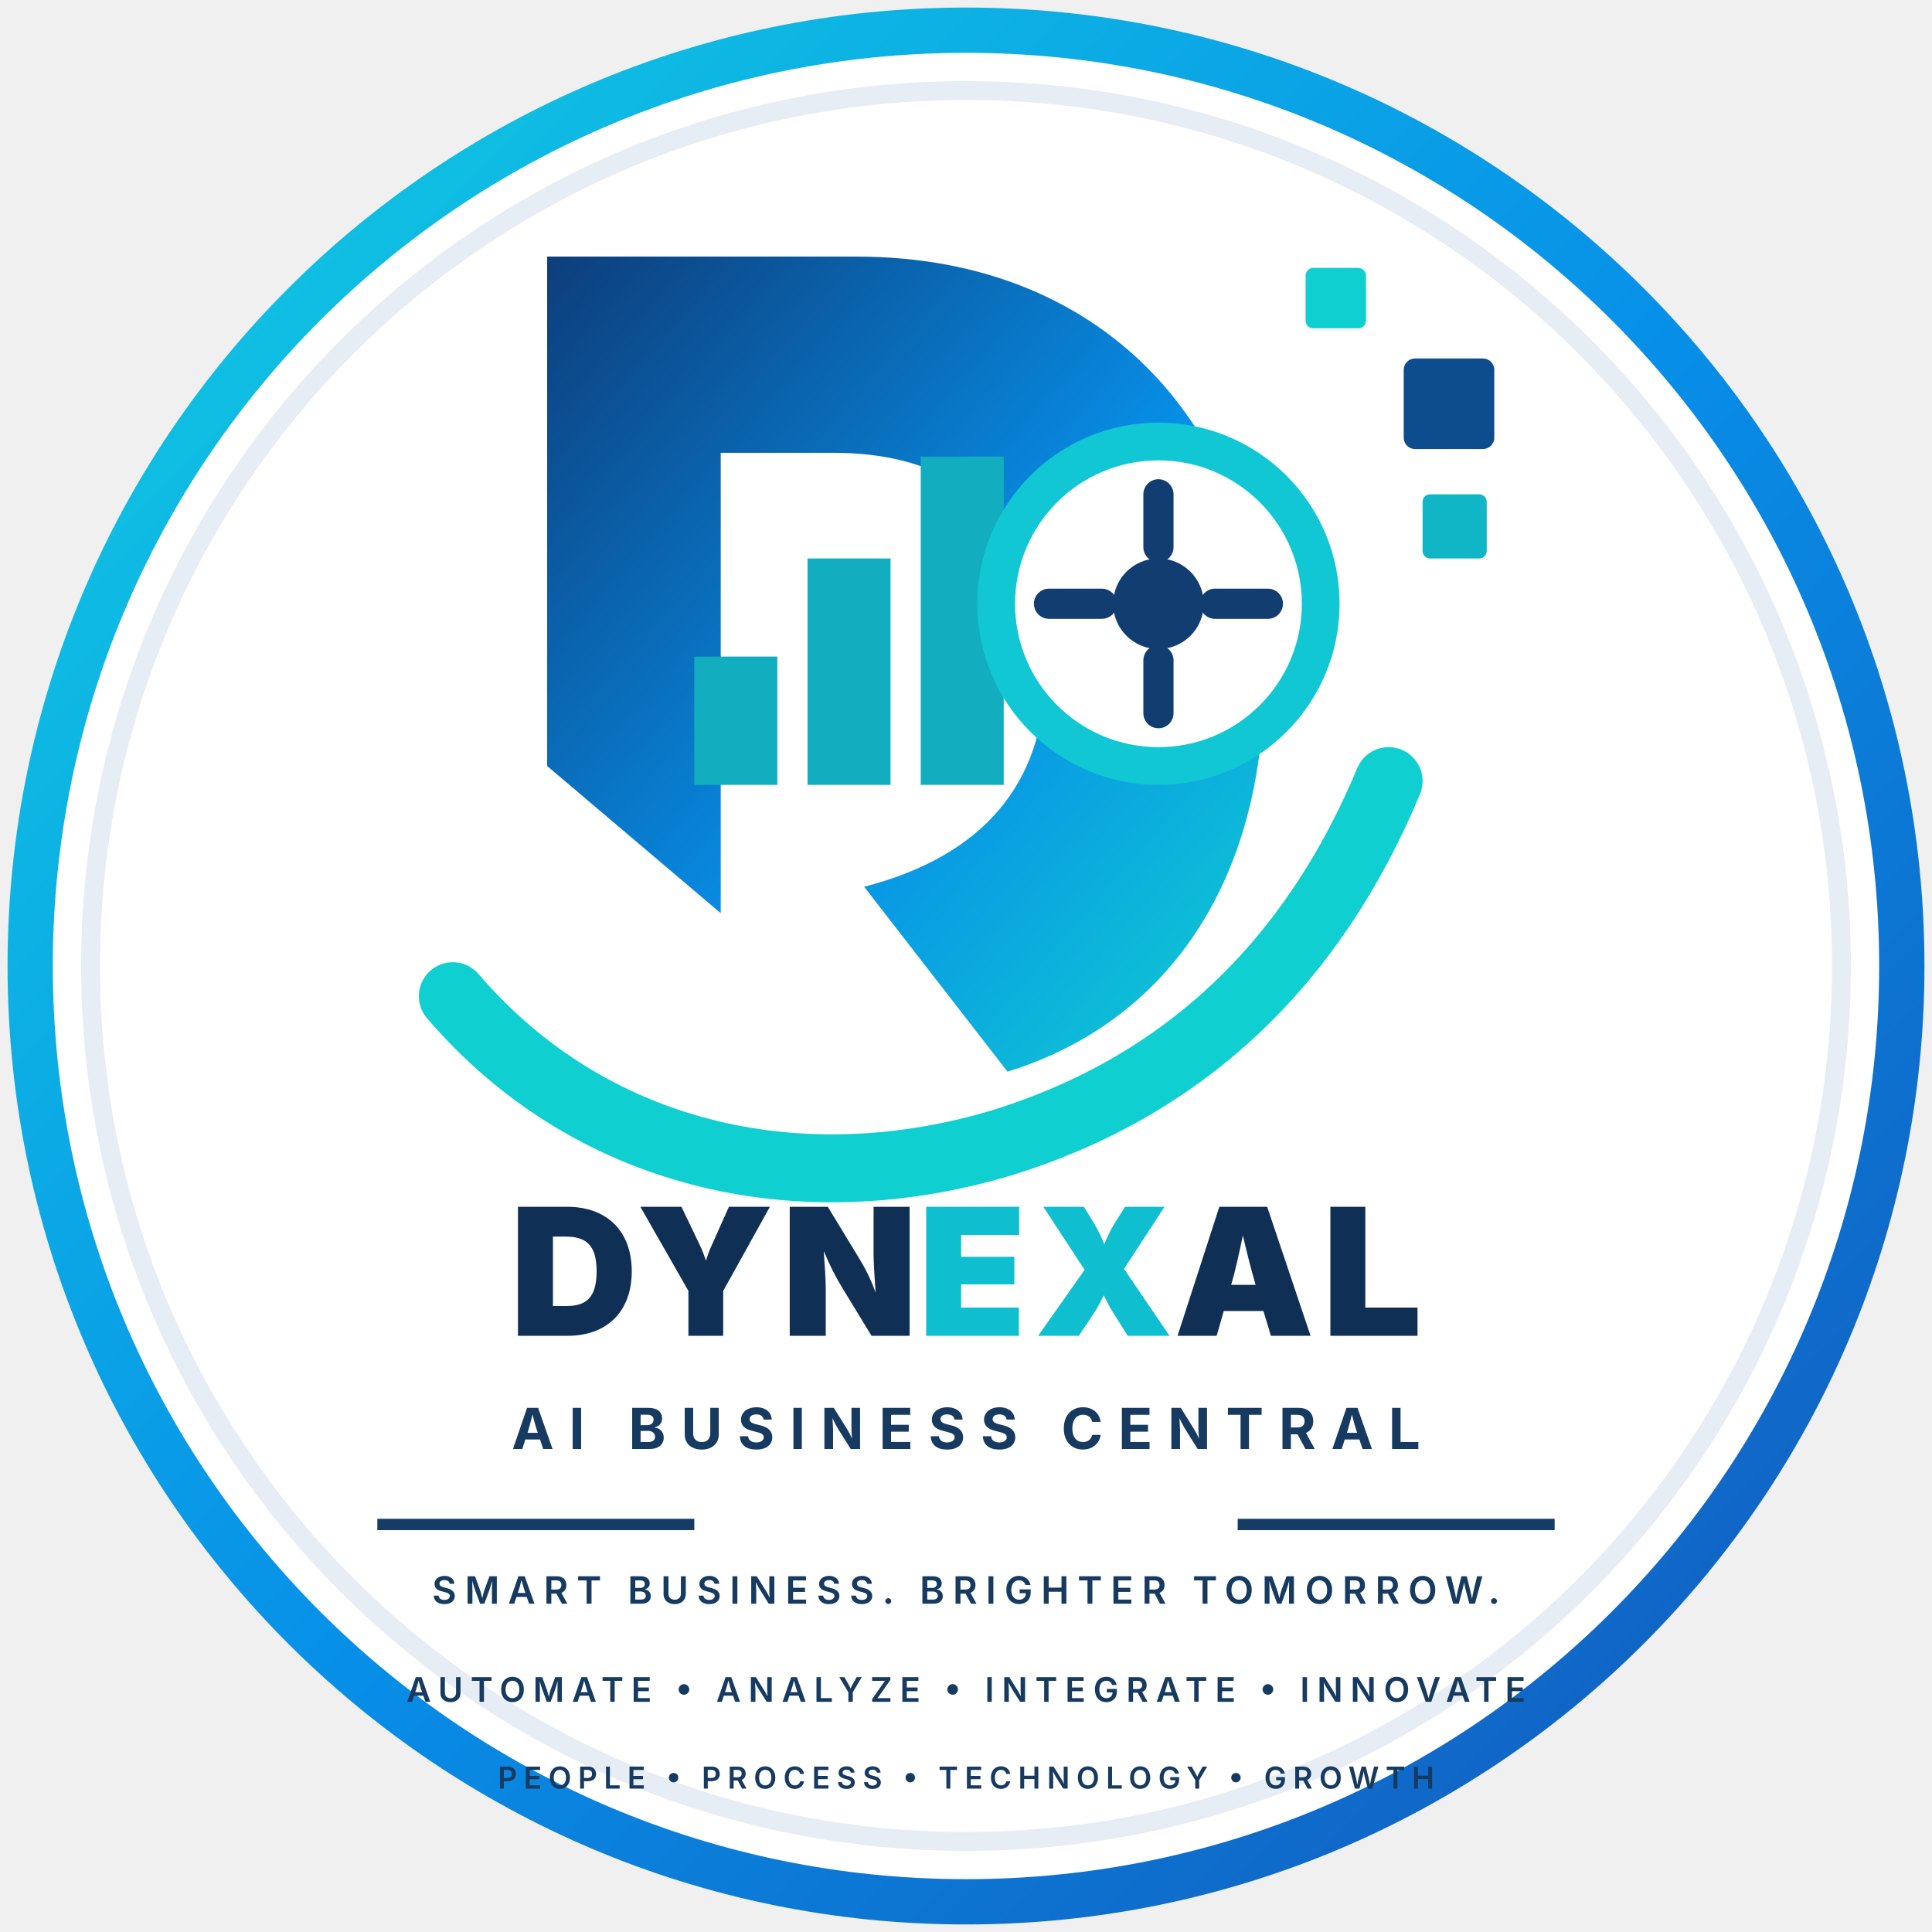
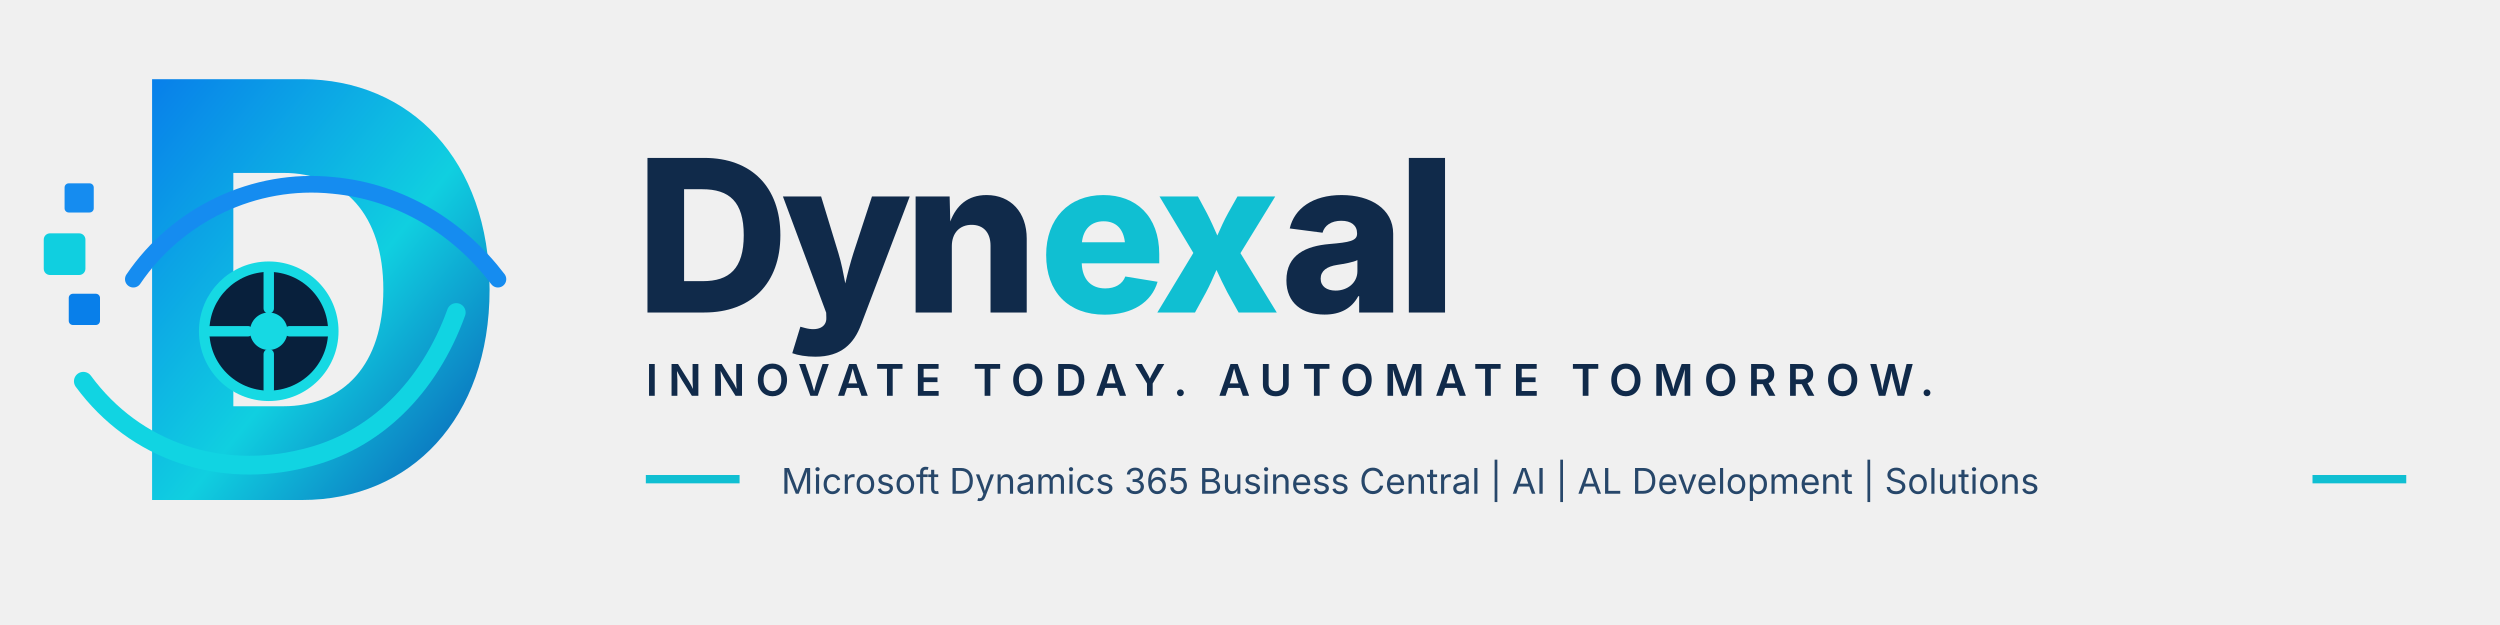
- <svg xmlns="http://www.w3.org/2000/svg" viewBox="0 0 512 512" role="img" aria-labelledby="title desc">
+ <svg xmlns="http://www.w3.org/2000/svg" viewBox="0 0 1200 300" role="img" aria-labelledby="title desc">
  <defs>
-     <linearGradient id="ring" x1="0" y1="0" x2="1" y2="1">
-       <stop offset="0" stop-color="#12cfe0" />
-       <stop offset=".52" stop-color="#078fe8" />
-       <stop offset="1" stop-color="#1455b8" />
-     </linearGradient>
-     <linearGradient id="mark" x1="0" y1="0" x2="1" y2="1">
-       <stop offset="0" stop-color="#0d3e7b" />
-       <stop offset=".55" stop-color="#078fe8" />
-       <stop offset="1" stop-color="#10cfd0" />
+     <linearGradient id="g" x1="0" y1="0" x2="1" y2="1">
+       <stop offset="0" stop-color="#087FEA" />
+       <stop offset="0.55" stop-color="#10CFE0" />
+       <stop offset="1" stop-color="#0A58B5" />
    </linearGradient>
  </defs>
-   <circle cx="256" cy="256" r="248" fill="#fff" stroke="url(#ring)" stroke-width="12" />
-   <circle cx="256" cy="256" r="232" fill="none" stroke="#e7edf4" stroke-width="5" />
-   <g transform="translate(0,-8)">
-     <path d="M145 76h82c67 0 108 47 108 112 0 54-26 91-68 104l-38-49c31-8 48-27 48-57 0-37-20-58-56-58h-30v122l-46-39z" fill="url(#mark)" />
-     <path d="M120 272c36 42 91 55 145 39 49-15 83-48 103-96" fill="none" stroke="#10cfd0" stroke-width="18" stroke-linecap="round" />
-     <path d="M184 216v-34h22v34zM214 216v-60h22v60zM244 216v-87h22v87z" fill="#12aebf" />
-     <circle cx="307" cy="168" r="43" fill="#fff" stroke="#11c7d4" stroke-width="10" />
-     <circle cx="307" cy="168" r="12" fill="#123d70" />
-     <path d="M307 139v14M307 183v14M278 168h14M322 168h14" stroke="#123d70" stroke-width="8" stroke-linecap="round" />
-     <rect x="346" y="79" width="16" height="16" rx="2" fill="#10cfd0" />
-     <rect x="372" y="103" width="24" height="24" rx="3" fill="#0d4c8d" />
-     <rect x="377" y="139" width="17" height="17" rx="2" fill="#10b6c6" />
+   <g transform="translate(18 30)">
+     <path d="M55 8h72c52 0 90 39 90 101s-38 101-90 101H55V8Zm39 45v112h24c29 0 48-20 48-56s-19-56-48-56H94Z" fill="url(#g)" />
+     <path d="M22 153c25 34 66 47 106 37 34-8 60-34 73-70" fill="none" stroke="#11D4E2" stroke-width="9" stroke-linecap="round" />
+     <path d="M46 104c21-31 58-49 96-45 32 3 60 20 79 45" fill="none" stroke="#158CF0" stroke-width="8" stroke-linecap="round" />
+     <circle cx="111" cy="129" r="31" fill="#08203C" stroke="#16D9E3" stroke-width="5" />
+     <circle cx="111" cy="129" r="9" fill="#16D9E3" />
+     <path d="M111 101v17M111 140v17M83 129h18M121 129h18" stroke="#16D9E3" stroke-width="5" stroke-linecap="round" />
+     <rect x="13" y="58" width="14" height="14" rx="2" fill="#158CF0" />
+     <rect x="3" y="82" width="20" height="20" rx="3" fill="#10CFE0" />
+     <rect x="15" y="111" width="15" height="15" rx="2" fill="#087FEA" />
  </g>
-   <text x="256" y="354" text-anchor="middle" font-family="Inter,Segoe UI,Arial,sans-serif" font-size="47" font-weight="900" letter-spacing="2" fill="#102f55">DYN<tspan fill="#10bfcf">EX</tspan>AL</text>
-   <text x="256" y="384" text-anchor="middle" font-family="Inter,Segoe UI,Arial,sans-serif" font-size="15" font-weight="700" letter-spacing="4" fill="#173a61">AI BUSINESS CENTRAL</text>
-   <line x1="100" y1="404" x2="184" y2="404" stroke="#153b67" stroke-width="3" />
-   <line x1="328" y1="404" x2="412" y2="404" stroke="#153b67" stroke-width="3" />
-   <text x="256" y="425" text-anchor="middle" font-family="Inter,Segoe UI,Arial,sans-serif" font-size="10" font-weight="600" letter-spacing="2.2" fill="#173a61">SMART BUSINESS. BRIGHTER TOMORROW.</text>
-   <text x="256" y="451" text-anchor="middle" font-family="Inter,Segoe UI,Arial,sans-serif" font-size="9" font-weight="600" letter-spacing="2" fill="#173a61">AUTOMATE  •  ANALYZE  •  INTEGRATE  •  INNOVATE</text>
-   <text x="256" y="474" text-anchor="middle" font-family="Inter,Segoe UI,Arial,sans-serif" font-size="8" font-weight="600" letter-spacing="1.7" fill="#173a61">PEOPLE  •  PROCESS  •  TECHNOLOGY  •  GROWTH</text>
+   <text x="305" y="150" font-family="Inter,Segoe UI,Arial,sans-serif" font-size="102" font-weight="800" letter-spacing="-4" fill="#102A4A">Dyn<tspan fill="#10BFD2">ex</tspan>al</text>
+   <text x="310" y="190" font-family="Inter,Segoe UI,Arial,sans-serif" font-size="21" font-weight="600" letter-spacing="5" fill="#102A4A">INNOVATE TODAY. AUTOMATE TOMORROW.</text>
+   <line x1="310" y1="230" x2="355" y2="230" stroke="#10BFD2" stroke-width="4" />
+   <text x="375" y="237" font-family="Inter,Segoe UI,Arial,sans-serif" font-size="17" fill="#27476A">Microsoft Dynamics 365 Business Central  |  AI  |  AL Development  |  Solutions</text>
+   <line x1="1110" y1="230" x2="1155" y2="230" stroke="#10BFD2" stroke-width="4" />
</svg>
